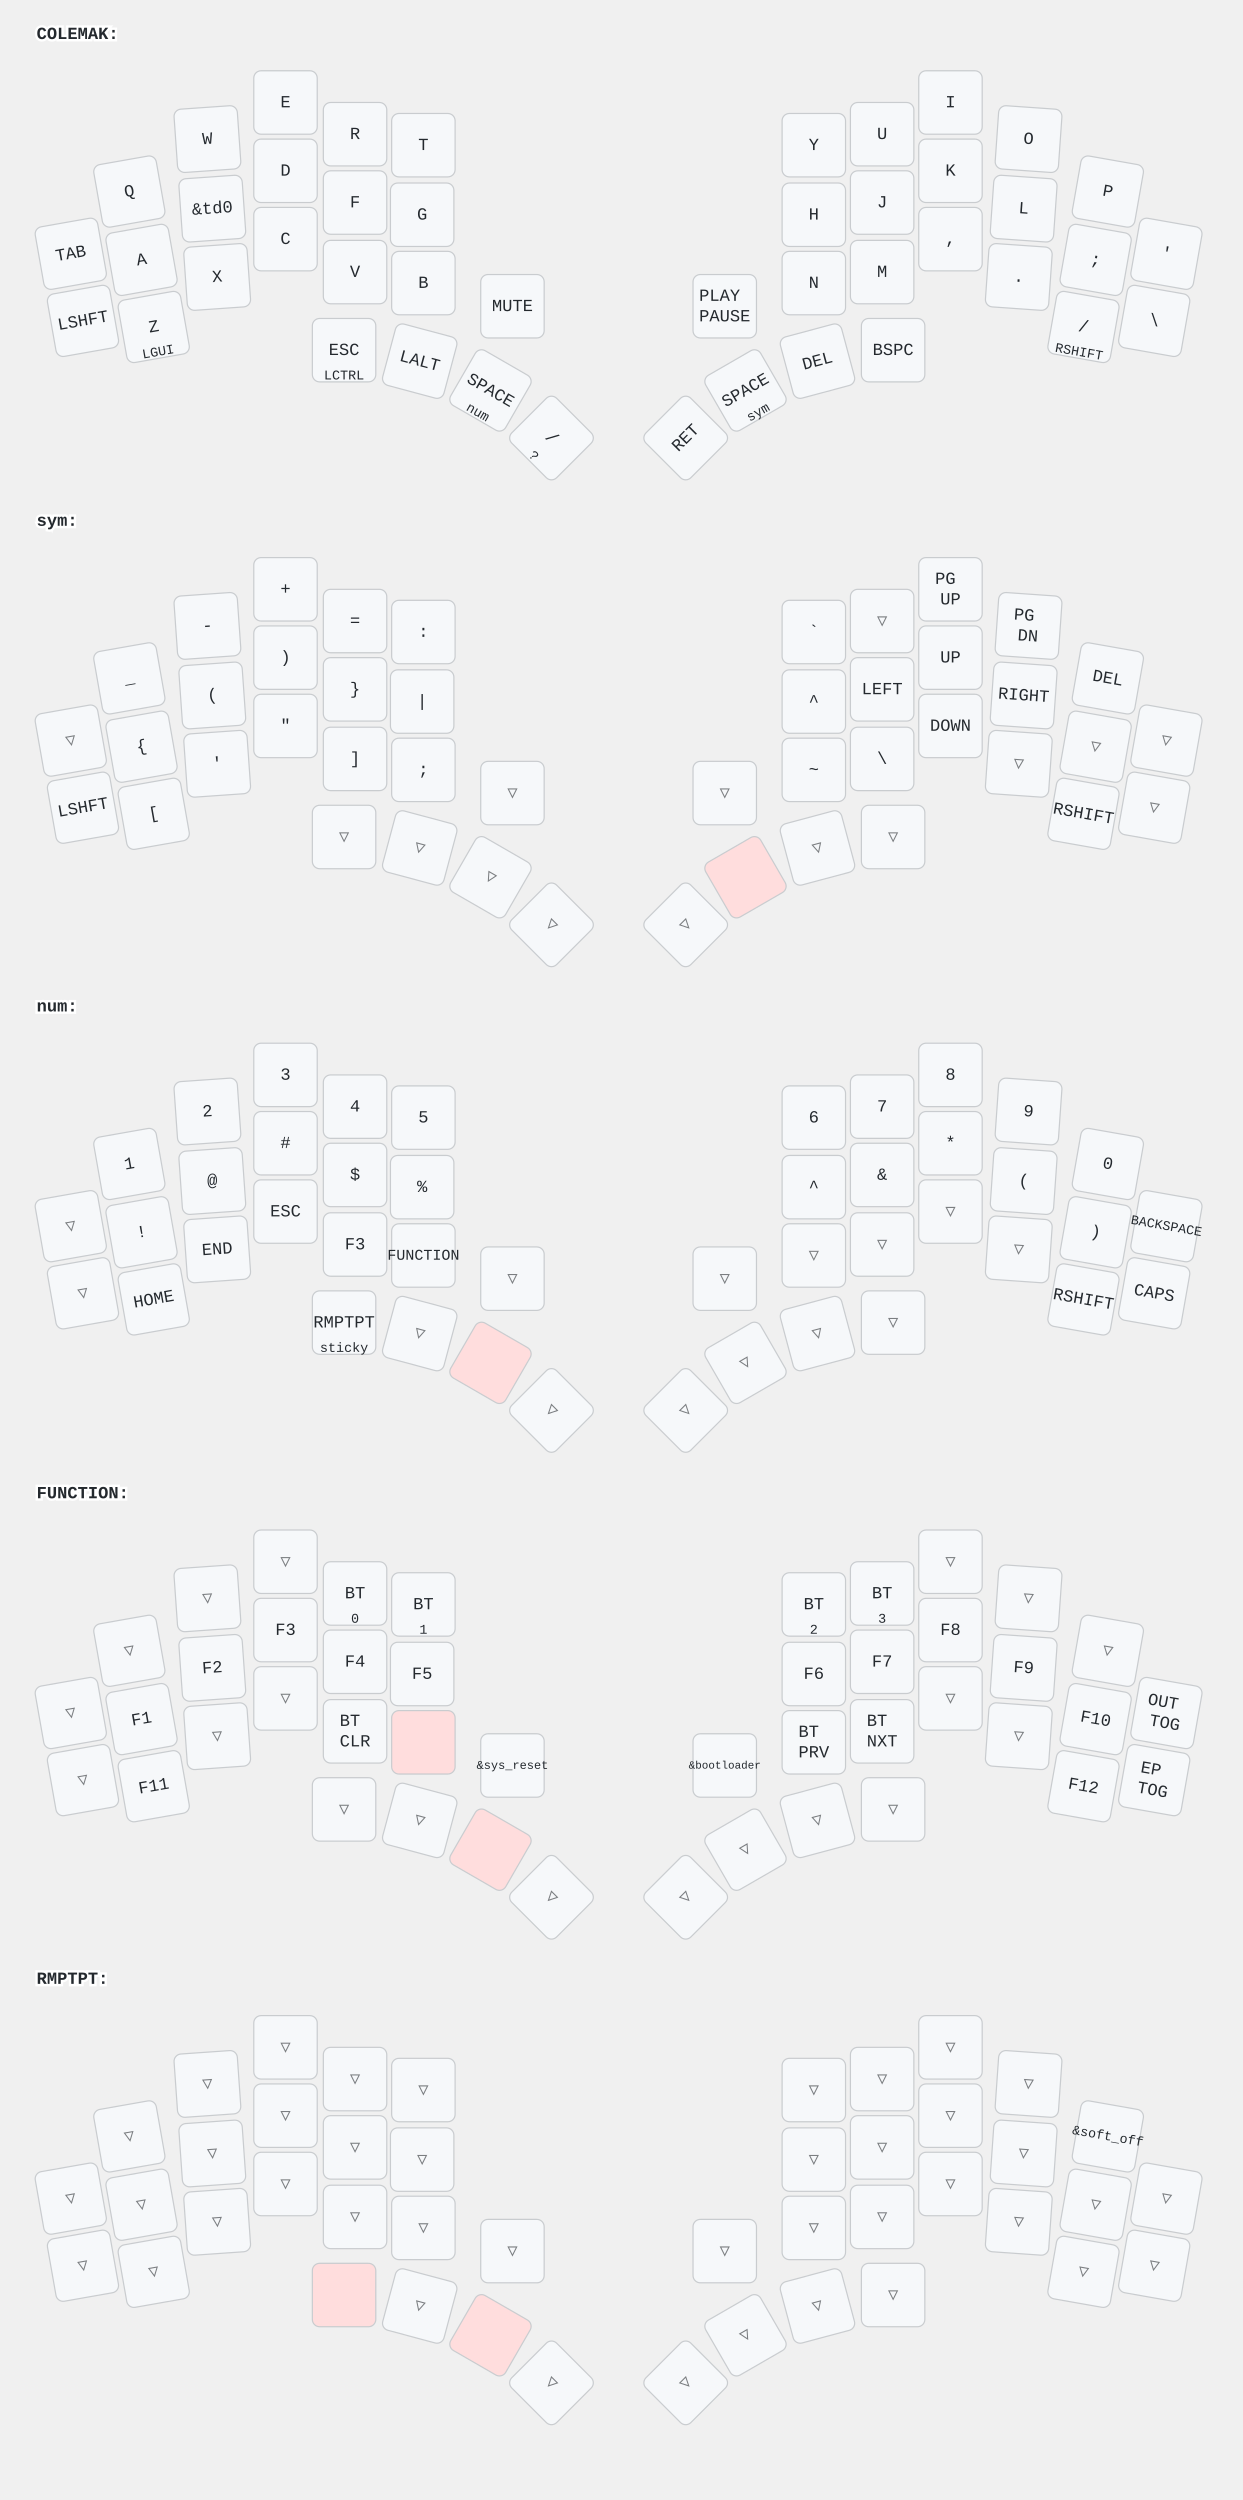
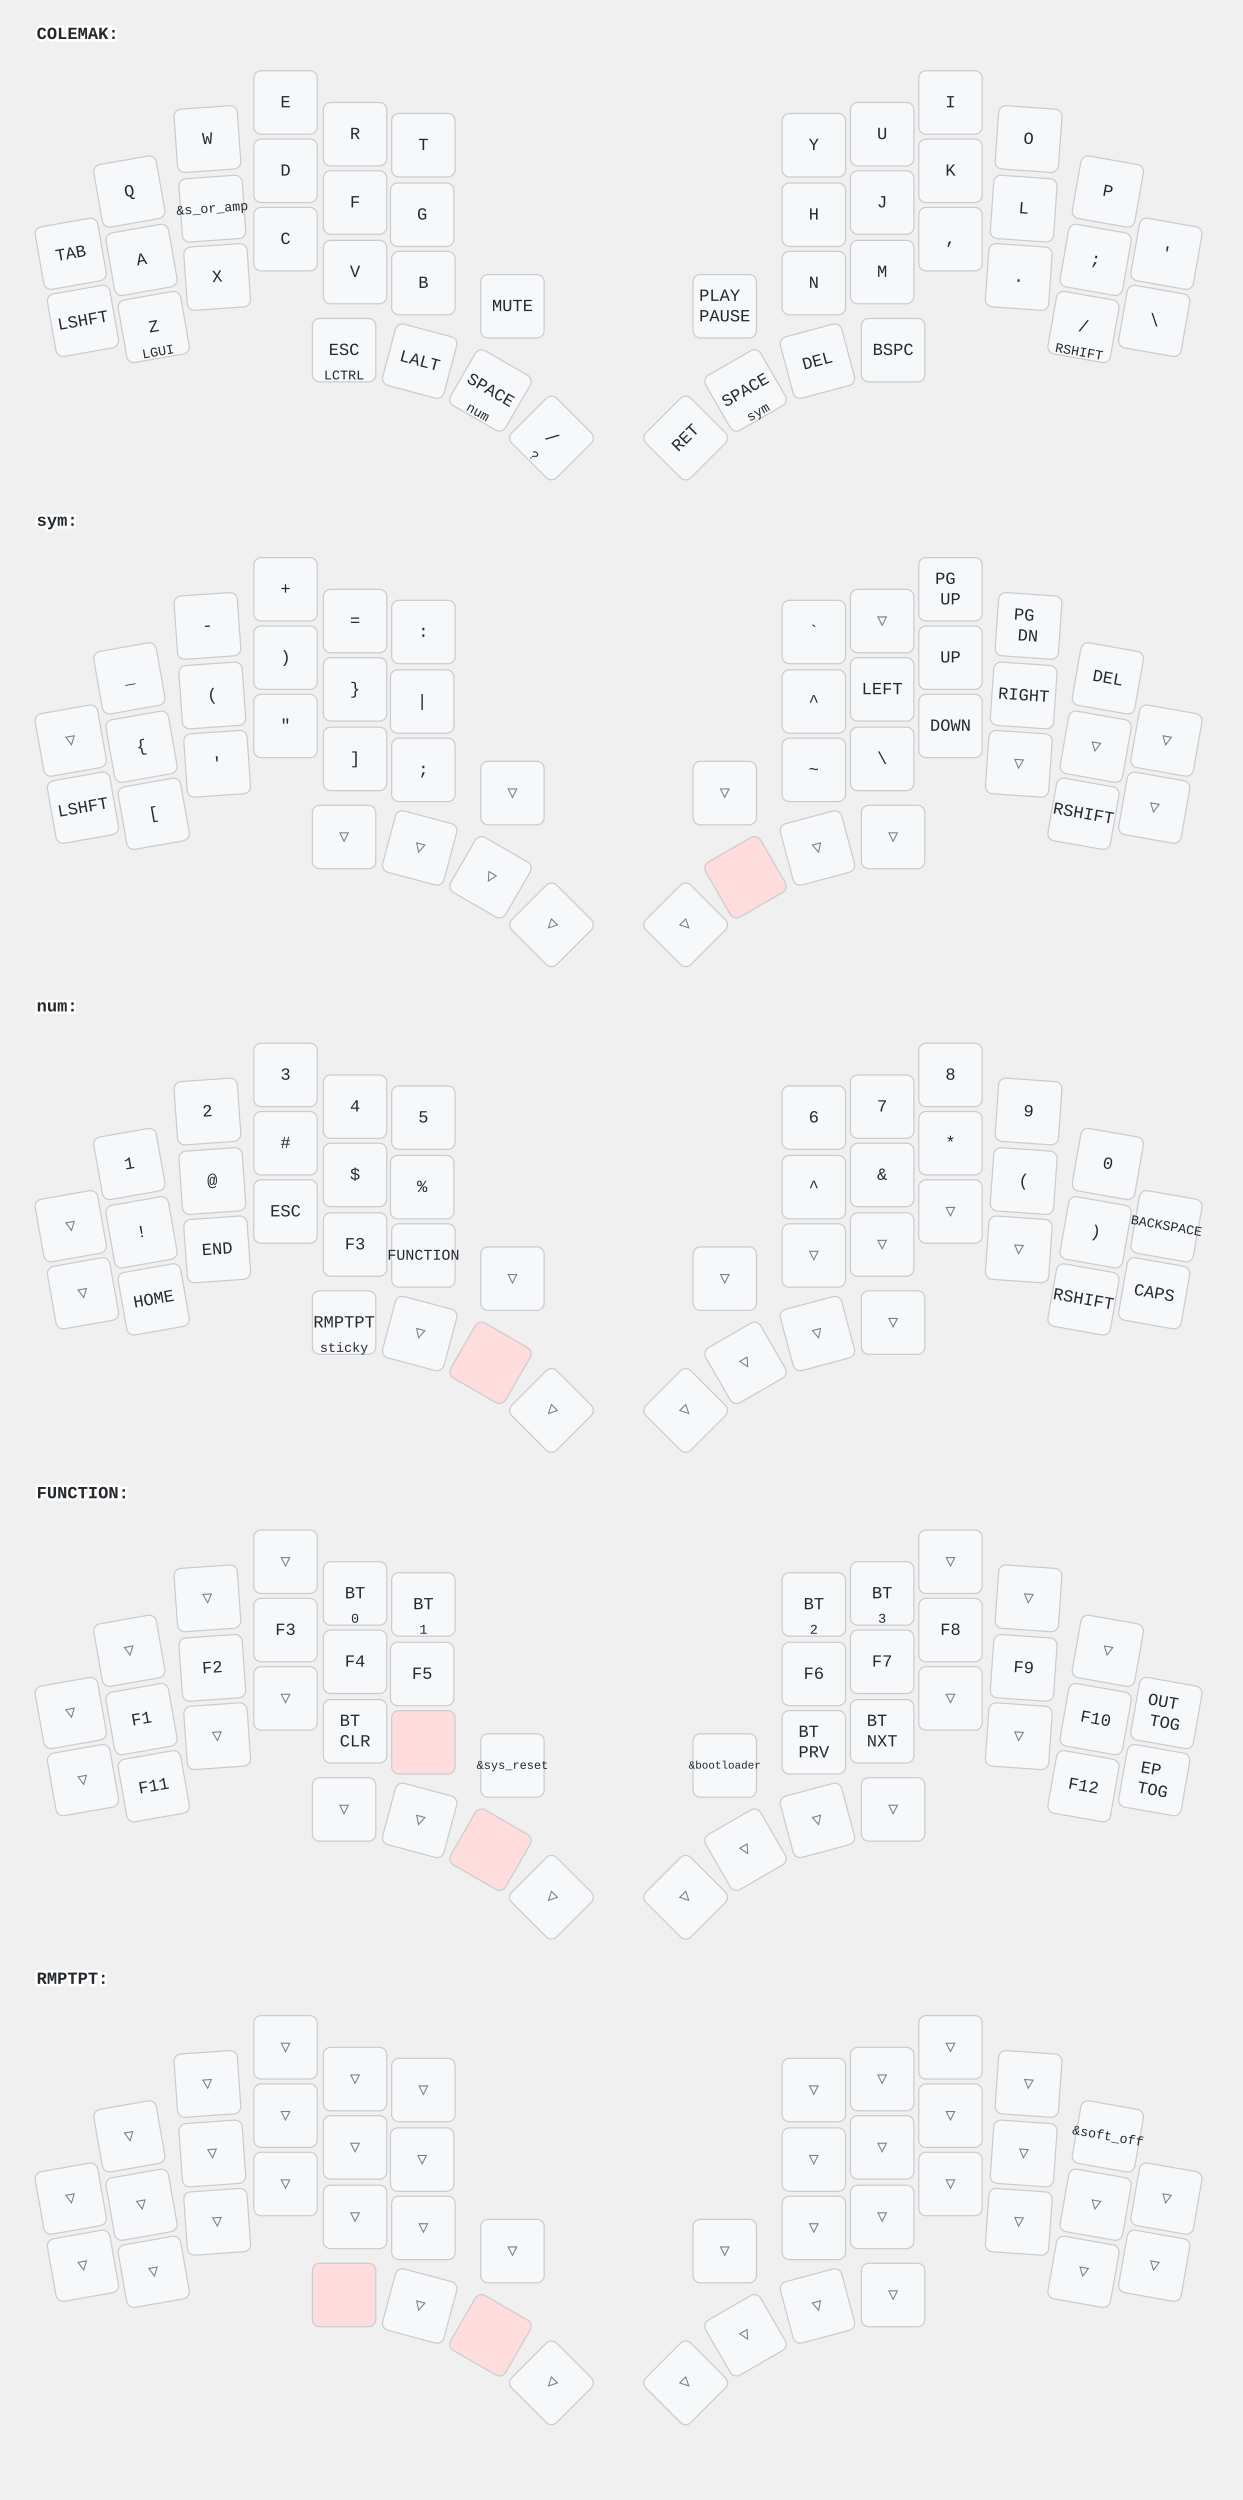
<svg xmlns="http://www.w3.org/2000/svg" width="1018" height="2049" viewBox="0 0 1018 2049" class="keymap">
  <style>/* inherit to force styles through use tags */
svg path {
    fill: inherit;
}

/* font and background color specifications */
svg.keymap {
    font-family: SFMono-Regular,Consolas,Liberation Mono,Menlo,monospace;
    font-size: 14px;
    font-kerning: normal;
    text-rendering: optimizeLegibility;
    fill: #24292e;
}

/* default key styling */
rect.key {
    fill: #f6f8fa;
}

rect.key, rect.combo {
    stroke: #c9cccf;
    stroke-width: 1;
}

/* default key side styling, only used is draw_key_sides is set */
rect.side {
    filter: brightness(90%);
}

/* color accent for combo boxes */
rect.combo, rect.combo-separate {
    fill: #cdf;
}

/* color accent for held keys */
rect.held, rect.combo.held {
    fill: #fdd;
}

/* color accent for ghost (optional) keys */
rect.ghost, rect.combo.ghost {
    stroke-dasharray: 4, 4;
    stroke-width: 2;
}

text {
    text-anchor: middle;
    dominant-baseline: middle;
}

/* styling for layer labels */
text.label {
    font-weight: bold;
    text-anchor: start;
    stroke: white;
    stroke-width: 4;
    paint-order: stroke;
}

/* styling for optional footer */
text.footer {
    text-anchor: end;
    dominant-baseline: auto;
    stroke: white;
    stroke-width: 4;
    paint-order: stroke;
}

/* styling for combo tap, and key hold/shifted label text */
text.combo, text.hold, text.shifted {
    font-size: 11px;
}

text.hold {
    text-anchor: middle;
    dominant-baseline: auto;
}

text.shifted {
    text-anchor: middle;
    dominant-baseline: hanging;
}

/* styling for hold/shifted label text in combo box */
text.combo.hold, text.combo.shifted {
    font-size: 8px;
}

/* lighter symbol for transparent keys */
text.trans {
    fill: #7b7e81;
}

/* styling for combo dendrons */
path.combo {
    stroke-width: 1;
    stroke: gray;
    fill: none;
}

/* Start Tabler Icons Cleanup */
/* cannot use height/width with glyphs */
.icon-tabler &gt; path {
    fill: inherit;
    stroke: inherit;
    stroke-width: 2;
}
/* hide tabler's default box */
.icon-tabler &gt; path[stroke="none"][fill="none"] {
    visibility: hidden;
}
/* End Tabler Icons Cleanup */
</style>
  <g transform="translate(30, 0)" class="layer-COLEMAK">
    <text x="0" y="28" class="label">COLEMAK:</text>
    <g transform="translate(0, 56)">
      <g transform="translate(76, 101) rotate(-10.0)" class="key keypos-0">
        <rect rx="6" ry="6" x="-26" y="-26" width="52" height="52" class="key" />
        <text x="0" y="0" class="key tap">Q</text>
      </g>
      <g transform="translate(140, 58) rotate(-4.0)" class="key keypos-1">
        <rect rx="6" ry="6" x="-26" y="-26" width="52" height="52" class="key" />
        <text x="0" y="0" class="key tap">W</text>
      </g>
      <g transform="translate(204, 28)" class="key keypos-2">
        <rect rx="6" ry="6" x="-26" y="-26" width="52" height="52" class="key" />
        <text x="0" y="0" class="key tap">E</text>
      </g>
      <g transform="translate(261, 54)" class="key keypos-3">
        <rect rx="6" ry="6" x="-26" y="-26" width="52" height="52" class="key" />
        <text x="0" y="0" class="key tap">R</text>
      </g>
      <g transform="translate(317, 63)" class="key keypos-4">
        <rect rx="6" ry="6" x="-26" y="-26" width="52" height="52" class="key" />
        <text x="0" y="0" class="key tap">T</text>
      </g>
      <g transform="translate(637, 63)" class="key keypos-5">
        <rect rx="6" ry="6" x="-26" y="-26" width="52" height="52" class="key" />
        <text x="0" y="0" class="key tap">Y</text>
      </g>
      <g transform="translate(693, 54)" class="key keypos-6">
        <rect rx="6" ry="6" x="-26" y="-26" width="52" height="52" class="key" />
        <text x="0" y="0" class="key tap">U</text>
      </g>
      <g transform="translate(749, 28)" class="key keypos-7">
        <rect rx="6" ry="6" x="-26" y="-26" width="52" height="52" class="key" />
        <text x="0" y="0" class="key tap">I</text>
      </g>
      <g transform="translate(813, 58) rotate(4.0)" class="key keypos-8">
        <rect rx="6" ry="6" x="-26" y="-26" width="52" height="52" class="key" />
        <text x="0" y="0" class="key tap">O</text>
      </g>
      <g transform="translate(878, 101) rotate(10.0)" class="key keypos-9">
        <rect rx="6" ry="6" x="-26" y="-26" width="52" height="52" class="key" />
        <text x="0" y="0" class="key tap">P</text>
      </g>
      <g transform="translate(28, 152) rotate(-10.0)" class="key keypos-10">
        <rect rx="6" ry="6" x="-26" y="-26" width="52" height="52" class="key" />
        <text x="0" y="0" class="key tap">TAB</text>
      </g>
      <g transform="translate(86, 157) rotate(-10.0)" class="key keypos-11">
        <rect rx="6" ry="6" x="-26" y="-26" width="52" height="52" class="key" />
        <text x="0" y="0" class="key tap">A</text>
      </g>
      <g transform="translate(144, 115) rotate(-4.0)" class="key keypos-12">
        <rect rx="6" ry="6" x="-26" y="-26" width="52" height="52" class="key" />
-         <text x="0" y="0" class="key tap">&amp;td0</text>
+         <text x="0" y="0" class="key tap">
+           <tspan style="font-size: 78%">&amp;s_or_amp</tspan>
+         </text>
      </g>
      <g transform="translate(204, 84)" class="key keypos-13">
        <rect rx="6" ry="6" x="-26" y="-26" width="52" height="52" class="key" />
        <text x="0" y="0" class="key tap">D</text>
      </g>
      <g transform="translate(261, 110)" class="key keypos-14">
        <rect rx="6" ry="6" x="-26" y="-26" width="52" height="52" class="key" />
        <text x="0" y="0" class="key tap">F</text>
      </g>
      <g transform="translate(316, 120)" class="key keypos-15">
        <rect rx="6" ry="6" x="-26" y="-26" width="52" height="52" class="key" />
        <text x="0" y="0" class="key tap">G</text>
      </g>
      <g transform="translate(637, 120)" class="key keypos-16">
        <rect rx="6" ry="6" x="-26" y="-26" width="52" height="52" class="key" />
        <text x="0" y="0" class="key tap">H</text>
      </g>
      <g transform="translate(693, 110)" class="key keypos-17">
        <rect rx="6" ry="6" x="-26" y="-26" width="52" height="52" class="key" />
        <text x="0" y="0" class="key tap">J</text>
      </g>
      <g transform="translate(749, 84)" class="key keypos-18">
        <rect rx="6" ry="6" x="-26" y="-26" width="52" height="52" class="key" />
        <text x="0" y="0" class="key tap">K</text>
      </g>
      <g transform="translate(809, 115) rotate(4.0)" class="key keypos-19">
        <rect rx="6" ry="6" x="-26" y="-26" width="52" height="52" class="key" />
        <text x="0" y="0" class="key tap">L</text>
      </g>
      <g transform="translate(868, 157) rotate(10.0)" class="key keypos-20">
        <rect rx="6" ry="6" x="-26" y="-26" width="52" height="52" class="key" />
        <text x="0" y="0" class="key tap">;</text>
      </g>
      <g transform="translate(926, 152) rotate(10.0)" class="key keypos-21">
        <rect rx="6" ry="6" x="-26" y="-26" width="52" height="52" class="key" />
        <text x="0" y="0" class="key tap">'</text>
      </g>
      <g transform="translate(38, 207) rotate(-10.0)" class="key keypos-22">
        <rect rx="6" ry="6" x="-26" y="-26" width="52" height="52" class="key" />
        <text x="0" y="0" class="key tap">LSHFT</text>
      </g>
      <g transform="translate(96, 212) rotate(-10.0)" class="key keypos-23">
        <rect rx="6" ry="6" x="-26" y="-26" width="52" height="52" class="key" />
        <text x="0" y="0" class="key tap">Z</text>
        <text x="0" y="24" class="key hold">LGUI</text>
      </g>
      <g transform="translate(148, 171) rotate(-4.0)" class="key keypos-24">
        <rect rx="6" ry="6" x="-26" y="-26" width="52" height="52" class="key" />
        <text x="0" y="0" class="key tap">X</text>
      </g>
      <g transform="translate(204, 140)" class="key keypos-25">
        <rect rx="6" ry="6" x="-26" y="-26" width="52" height="52" class="key" />
        <text x="0" y="0" class="key tap">C</text>
      </g>
      <g transform="translate(261, 167)" class="key keypos-26">
        <rect rx="6" ry="6" x="-26" y="-26" width="52" height="52" class="key" />
        <text x="0" y="0" class="key tap">V</text>
      </g>
      <g transform="translate(317, 176)" class="key keypos-27">
        <rect rx="6" ry="6" x="-26" y="-26" width="52" height="52" class="key" />
        <text x="0" y="0" class="key tap">B</text>
      </g>
      <g transform="translate(390, 195)" class="key keypos-28">
        <rect rx="6" ry="6" x="-26" y="-26" width="52" height="52" class="key" />
        <text x="0" y="0" class="key tap">MUTE</text>
      </g>
      <g transform="translate(564, 195)" class="key keypos-29">
        <rect rx="6" ry="6" x="-26" y="-26" width="52" height="52" class="key" />
        <text x="0" y="0" class="key tap">
          <tspan x="0" dy="-0.6em">PLAY</tspan>
          <tspan x="0" dy="1.2em">PAUSE</tspan>
        </text>
      </g>
      <g transform="translate(637, 176)" class="key keypos-30">
        <rect rx="6" ry="6" x="-26" y="-26" width="52" height="52" class="key" />
        <text x="0" y="0" class="key tap">N</text>
      </g>
      <g transform="translate(693, 167)" class="key keypos-31">
        <rect rx="6" ry="6" x="-26" y="-26" width="52" height="52" class="key" />
        <text x="0" y="0" class="key tap">M</text>
      </g>
      <g transform="translate(749, 140)" class="key keypos-32">
        <rect rx="6" ry="6" x="-26" y="-26" width="52" height="52" class="key" />
        <text x="0" y="0" class="key tap">,</text>
      </g>
      <g transform="translate(805, 171) rotate(4.0)" class="key keypos-33">
        <rect rx="6" ry="6" x="-26" y="-26" width="52" height="52" class="key" />
        <text x="0" y="0" class="key tap">.</text>
      </g>
      <g transform="translate(858, 212) rotate(10.0)" class="key keypos-34">
        <rect rx="6" ry="6" x="-26" y="-26" width="52" height="52" class="key" />
        <text x="0" y="0" class="key tap">/</text>
        <text x="0" y="24" class="key hold">RSHIFT</text>
      </g>
      <g transform="translate(916, 207) rotate(10.0)" class="key keypos-35">
        <rect rx="6" ry="6" x="-26" y="-26" width="52" height="52" class="key" />
        <text x="0" y="0" class="key tap">\</text>
      </g>
      <g transform="translate(252, 231)" class="key keypos-36">
        <rect rx="6" ry="6" x="-26" y="-26" width="52" height="52" class="key" />
        <text x="0" y="0" class="key tap">ESC</text>
        <text x="0" y="24" class="key hold">LCTRL</text>
      </g>
      <g transform="translate(314, 240) rotate(15.0)" class="key keypos-37">
        <rect rx="6" ry="6" x="-26" y="-26" width="52" height="52" class="key" />
        <text x="0" y="0" class="key tap">LALT</text>
      </g>
      <g transform="translate(372, 264) rotate(30.0)" class="key keypos-38">
        <rect rx="6" ry="6" x="-26" y="-26" width="52" height="52" class="key" />
        <text x="0" y="0" class="key tap">SPACE</text>
        <text x="0" y="24" class="key hold">num</text>
      </g>
      <g transform="translate(422, 303) rotate(45.0)" class="key keypos-39">
        <rect rx="6" ry="6" x="-26" y="-26" width="52" height="52" class="key" />
        <text x="0" y="0" class="key tap">/</text>
        <text x="0" y="24" class="key hold">?</text>
      </g>
      <g transform="translate(532, 303) rotate(-45.0)" class="key keypos-40">
        <rect rx="6" ry="6" x="-26" y="-26" width="52" height="52" class="key" />
        <text x="0" y="0" class="key tap">RET</text>
      </g>
      <g transform="translate(581, 264) rotate(-30.0)" class="key keypos-41">
        <rect rx="6" ry="6" x="-26" y="-26" width="52" height="52" class="key" />
        <text x="0" y="0" class="key tap">SPACE</text>
        <text x="0" y="24" class="key hold">sym</text>
      </g>
      <g transform="translate(640, 240) rotate(-15.0)" class="key keypos-42">
        <rect rx="6" ry="6" x="-26" y="-26" width="52" height="52" class="key" />
        <text x="0" y="0" class="key tap">DEL</text>
      </g>
      <g transform="translate(702, 231)" class="key keypos-43">
        <rect rx="6" ry="6" x="-26" y="-26" width="52" height="52" class="key" />
        <text x="0" y="0" class="key tap">BSPC</text>
      </g>
    </g>
  </g>
  <g transform="translate(30, 399)" class="layer-sym">
    <text x="0" y="28" class="label">sym:</text>
    <g transform="translate(0, 56)">
      <g transform="translate(76, 101) rotate(-10.0)" class="key keypos-0">
        <rect rx="6" ry="6" x="-26" y="-26" width="52" height="52" class="key" />
        <text x="0" y="0" class="key tap">_</text>
      </g>
      <g transform="translate(140, 58) rotate(-4.0)" class="key keypos-1">
        <rect rx="6" ry="6" x="-26" y="-26" width="52" height="52" class="key" />
        <text x="0" y="0" class="key tap">-</text>
      </g>
      <g transform="translate(204, 28)" class="key keypos-2">
        <rect rx="6" ry="6" x="-26" y="-26" width="52" height="52" class="key" />
        <text x="0" y="0" class="key tap">+</text>
      </g>
      <g transform="translate(261, 54)" class="key keypos-3">
        <rect rx="6" ry="6" x="-26" y="-26" width="52" height="52" class="key" />
        <text x="0" y="0" class="key tap">=</text>
      </g>
      <g transform="translate(317, 63)" class="key keypos-4">
        <rect rx="6" ry="6" x="-26" y="-26" width="52" height="52" class="key" />
        <text x="0" y="0" class="key tap">:</text>
      </g>
      <g transform="translate(637, 63)" class="key keypos-5">
        <rect rx="6" ry="6" x="-26" y="-26" width="52" height="52" class="key" />
        <text x="0" y="0" class="key tap">`</text>
      </g>
      <g transform="translate(693, 54)" class="key trans keypos-6">
        <rect rx="6" ry="6" x="-26" y="-26" width="52" height="52" class="key trans" />
        <text x="0" y="0" class="key trans tap">▽</text>
      </g>
      <g transform="translate(749, 28)" class="key keypos-7">
        <rect rx="6" ry="6" x="-26" y="-26" width="52" height="52" class="key" />
        <text x="0" y="0" class="key tap">
          <tspan x="0" dy="-0.6em">PG</tspan>
          <tspan x="0" dy="1.2em">UP</tspan>
        </text>
      </g>
      <g transform="translate(813, 58) rotate(4.0)" class="key keypos-8">
        <rect rx="6" ry="6" x="-26" y="-26" width="52" height="52" class="key" />
        <text x="0" y="0" class="key tap">
          <tspan x="0" dy="-0.6em">PG</tspan>
          <tspan x="0" dy="1.2em">DN</tspan>
        </text>
      </g>
      <g transform="translate(878, 101) rotate(10.0)" class="key keypos-9">
        <rect rx="6" ry="6" x="-26" y="-26" width="52" height="52" class="key" />
        <text x="0" y="0" class="key tap">DEL</text>
      </g>
      <g transform="translate(28, 152) rotate(-10.0)" class="key trans keypos-10">
        <rect rx="6" ry="6" x="-26" y="-26" width="52" height="52" class="key trans" />
        <text x="0" y="0" class="key trans tap">▽</text>
      </g>
      <g transform="translate(86, 157) rotate(-10.0)" class="key keypos-11">
        <rect rx="6" ry="6" x="-26" y="-26" width="52" height="52" class="key" />
        <text x="0" y="0" class="key tap">{</text>
      </g>
      <g transform="translate(144, 115) rotate(-4.0)" class="key keypos-12">
        <rect rx="6" ry="6" x="-26" y="-26" width="52" height="52" class="key" />
        <text x="0" y="0" class="key tap">(</text>
      </g>
      <g transform="translate(204, 84)" class="key keypos-13">
        <rect rx="6" ry="6" x="-26" y="-26" width="52" height="52" class="key" />
        <text x="0" y="0" class="key tap">)</text>
      </g>
      <g transform="translate(261, 110)" class="key keypos-14">
        <rect rx="6" ry="6" x="-26" y="-26" width="52" height="52" class="key" />
        <text x="0" y="0" class="key tap">}</text>
      </g>
      <g transform="translate(316, 120)" class="key keypos-15">
        <rect rx="6" ry="6" x="-26" y="-26" width="52" height="52" class="key" />
        <text x="0" y="0" class="key tap">|</text>
      </g>
      <g transform="translate(637, 120)" class="key keypos-16">
        <rect rx="6" ry="6" x="-26" y="-26" width="52" height="52" class="key" />
        <text x="0" y="0" class="key tap">^</text>
      </g>
      <g transform="translate(693, 110)" class="key keypos-17">
        <rect rx="6" ry="6" x="-26" y="-26" width="52" height="52" class="key" />
        <text x="0" y="0" class="key tap">LEFT</text>
      </g>
      <g transform="translate(749, 84)" class="key keypos-18">
        <rect rx="6" ry="6" x="-26" y="-26" width="52" height="52" class="key" />
        <text x="0" y="0" class="key tap">UP</text>
      </g>
      <g transform="translate(809, 115) rotate(4.0)" class="key keypos-19">
        <rect rx="6" ry="6" x="-26" y="-26" width="52" height="52" class="key" />
        <text x="0" y="0" class="key tap">RIGHT</text>
      </g>
      <g transform="translate(868, 157) rotate(10.0)" class="key trans keypos-20">
        <rect rx="6" ry="6" x="-26" y="-26" width="52" height="52" class="key trans" />
        <text x="0" y="0" class="key trans tap">▽</text>
      </g>
      <g transform="translate(926, 152) rotate(10.0)" class="key trans keypos-21">
        <rect rx="6" ry="6" x="-26" y="-26" width="52" height="52" class="key trans" />
        <text x="0" y="0" class="key trans tap">▽</text>
      </g>
      <g transform="translate(38, 207) rotate(-10.0)" class="key keypos-22">
        <rect rx="6" ry="6" x="-26" y="-26" width="52" height="52" class="key" />
        <text x="0" y="0" class="key tap">LSHFT</text>
      </g>
      <g transform="translate(96, 212) rotate(-10.0)" class="key keypos-23">
        <rect rx="6" ry="6" x="-26" y="-26" width="52" height="52" class="key" />
        <text x="0" y="0" class="key tap">[</text>
      </g>
      <g transform="translate(148, 171) rotate(-4.0)" class="key keypos-24">
        <rect rx="6" ry="6" x="-26" y="-26" width="52" height="52" class="key" />
        <text x="0" y="0" class="key tap">'</text>
      </g>
      <g transform="translate(204, 140)" class="key keypos-25">
        <rect rx="6" ry="6" x="-26" y="-26" width="52" height="52" class="key" />
        <text x="0" y="0" class="key tap">"</text>
      </g>
      <g transform="translate(261, 167)" class="key keypos-26">
        <rect rx="6" ry="6" x="-26" y="-26" width="52" height="52" class="key" />
        <text x="0" y="0" class="key tap">]</text>
      </g>
      <g transform="translate(317, 176)" class="key keypos-27">
        <rect rx="6" ry="6" x="-26" y="-26" width="52" height="52" class="key" />
        <text x="0" y="0" class="key tap">;</text>
      </g>
      <g transform="translate(390, 195)" class="key trans keypos-28">
        <rect rx="6" ry="6" x="-26" y="-26" width="52" height="52" class="key trans" />
        <text x="0" y="0" class="key trans tap">▽</text>
      </g>
      <g transform="translate(564, 195)" class="key trans keypos-29">
        <rect rx="6" ry="6" x="-26" y="-26" width="52" height="52" class="key trans" />
        <text x="0" y="0" class="key trans tap">▽</text>
      </g>
      <g transform="translate(637, 176)" class="key keypos-30">
        <rect rx="6" ry="6" x="-26" y="-26" width="52" height="52" class="key" />
        <text x="0" y="0" class="key tap">~</text>
      </g>
      <g transform="translate(693, 167)" class="key keypos-31">
        <rect rx="6" ry="6" x="-26" y="-26" width="52" height="52" class="key" />
        <text x="0" y="0" class="key tap">\</text>
      </g>
      <g transform="translate(749, 140)" class="key keypos-32">
        <rect rx="6" ry="6" x="-26" y="-26" width="52" height="52" class="key" />
        <text x="0" y="0" class="key tap">DOWN</text>
      </g>
      <g transform="translate(805, 171) rotate(4.0)" class="key trans keypos-33">
        <rect rx="6" ry="6" x="-26" y="-26" width="52" height="52" class="key trans" />
        <text x="0" y="0" class="key trans tap">▽</text>
      </g>
      <g transform="translate(858, 212) rotate(10.0)" class="key keypos-34">
        <rect rx="6" ry="6" x="-26" y="-26" width="52" height="52" class="key" />
        <text x="0" y="0" class="key tap">RSHIFT</text>
      </g>
      <g transform="translate(916, 207) rotate(10.0)" class="key trans keypos-35">
        <rect rx="6" ry="6" x="-26" y="-26" width="52" height="52" class="key trans" />
        <text x="0" y="0" class="key trans tap">▽</text>
      </g>
      <g transform="translate(252, 231)" class="key trans keypos-36">
        <rect rx="6" ry="6" x="-26" y="-26" width="52" height="52" class="key trans" />
        <text x="0" y="0" class="key trans tap">▽</text>
      </g>
      <g transform="translate(314, 240) rotate(15.0)" class="key trans keypos-37">
        <rect rx="6" ry="6" x="-26" y="-26" width="52" height="52" class="key trans" />
        <text x="0" y="0" class="key trans tap">▽</text>
      </g>
      <g transform="translate(372, 264) rotate(30.0)" class="key trans keypos-38">
        <rect rx="6" ry="6" x="-26" y="-26" width="52" height="52" class="key trans" />
        <text x="0" y="0" class="key trans tap">▽</text>
      </g>
      <g transform="translate(422, 303) rotate(45.0)" class="key trans keypos-39">
        <rect rx="6" ry="6" x="-26" y="-26" width="52" height="52" class="key trans" />
        <text x="0" y="0" class="key trans tap">▽</text>
      </g>
      <g transform="translate(532, 303) rotate(-45.0)" class="key trans keypos-40">
        <rect rx="6" ry="6" x="-26" y="-26" width="52" height="52" class="key trans" />
        <text x="0" y="0" class="key trans tap">▽</text>
      </g>
      <g transform="translate(581, 264) rotate(-30.0)" class="key held keypos-41">
        <rect rx="6" ry="6" x="-26" y="-26" width="52" height="52" class="key held" />
      </g>
      <g transform="translate(640, 240) rotate(-15.0)" class="key trans keypos-42">
        <rect rx="6" ry="6" x="-26" y="-26" width="52" height="52" class="key trans" />
        <text x="0" y="0" class="key trans tap">▽</text>
      </g>
      <g transform="translate(702, 231)" class="key trans keypos-43">
        <rect rx="6" ry="6" x="-26" y="-26" width="52" height="52" class="key trans" />
        <text x="0" y="0" class="key trans tap">▽</text>
      </g>
    </g>
  </g>
  <g transform="translate(30, 797)" class="layer-num">
    <text x="0" y="28" class="label">num:</text>
    <g transform="translate(0, 56)">
      <g transform="translate(76, 101) rotate(-10.0)" class="key keypos-0">
        <rect rx="6" ry="6" x="-26" y="-26" width="52" height="52" class="key" />
        <text x="0" y="0" class="key tap">1</text>
      </g>
      <g transform="translate(140, 58) rotate(-4.0)" class="key keypos-1">
        <rect rx="6" ry="6" x="-26" y="-26" width="52" height="52" class="key" />
        <text x="0" y="0" class="key tap">2</text>
      </g>
      <g transform="translate(204, 28)" class="key keypos-2">
        <rect rx="6" ry="6" x="-26" y="-26" width="52" height="52" class="key" />
        <text x="0" y="0" class="key tap">3</text>
      </g>
      <g transform="translate(261, 54)" class="key keypos-3">
        <rect rx="6" ry="6" x="-26" y="-26" width="52" height="52" class="key" />
        <text x="0" y="0" class="key tap">4</text>
      </g>
      <g transform="translate(317, 63)" class="key keypos-4">
        <rect rx="6" ry="6" x="-26" y="-26" width="52" height="52" class="key" />
        <text x="0" y="0" class="key tap">5</text>
      </g>
      <g transform="translate(637, 63)" class="key keypos-5">
        <rect rx="6" ry="6" x="-26" y="-26" width="52" height="52" class="key" />
        <text x="0" y="0" class="key tap">6</text>
      </g>
      <g transform="translate(693, 54)" class="key keypos-6">
        <rect rx="6" ry="6" x="-26" y="-26" width="52" height="52" class="key" />
        <text x="0" y="0" class="key tap">7</text>
      </g>
      <g transform="translate(749, 28)" class="key keypos-7">
        <rect rx="6" ry="6" x="-26" y="-26" width="52" height="52" class="key" />
        <text x="0" y="0" class="key tap">8</text>
      </g>
      <g transform="translate(813, 58) rotate(4.0)" class="key keypos-8">
        <rect rx="6" ry="6" x="-26" y="-26" width="52" height="52" class="key" />
        <text x="0" y="0" class="key tap">9</text>
      </g>
      <g transform="translate(878, 101) rotate(10.0)" class="key keypos-9">
        <rect rx="6" ry="6" x="-26" y="-26" width="52" height="52" class="key" />
        <text x="0" y="0" class="key tap">0</text>
      </g>
      <g transform="translate(28, 152) rotate(-10.0)" class="key trans keypos-10">
        <rect rx="6" ry="6" x="-26" y="-26" width="52" height="52" class="key trans" />
        <text x="0" y="0" class="key trans tap">▽</text>
      </g>
      <g transform="translate(86, 157) rotate(-10.0)" class="key keypos-11">
        <rect rx="6" ry="6" x="-26" y="-26" width="52" height="52" class="key" />
        <text x="0" y="0" class="key tap">!</text>
      </g>
      <g transform="translate(144, 115) rotate(-4.0)" class="key keypos-12">
        <rect rx="6" ry="6" x="-26" y="-26" width="52" height="52" class="key" />
        <text x="0" y="0" class="key tap">@</text>
      </g>
      <g transform="translate(204, 84)" class="key keypos-13">
        <rect rx="6" ry="6" x="-26" y="-26" width="52" height="52" class="key" />
        <text x="0" y="0" class="key tap">#</text>
      </g>
      <g transform="translate(261, 110)" class="key keypos-14">
        <rect rx="6" ry="6" x="-26" y="-26" width="52" height="52" class="key" />
        <text x="0" y="0" class="key tap">$</text>
      </g>
      <g transform="translate(316, 120)" class="key keypos-15">
        <rect rx="6" ry="6" x="-26" y="-26" width="52" height="52" class="key" />
        <text x="0" y="0" class="key tap">%</text>
      </g>
      <g transform="translate(637, 120)" class="key keypos-16">
        <rect rx="6" ry="6" x="-26" y="-26" width="52" height="52" class="key" />
        <text x="0" y="0" class="key tap">^</text>
      </g>
      <g transform="translate(693, 110)" class="key keypos-17">
        <rect rx="6" ry="6" x="-26" y="-26" width="52" height="52" class="key" />
        <text x="0" y="0" class="key tap">&amp;</text>
      </g>
      <g transform="translate(749, 84)" class="key keypos-18">
        <rect rx="6" ry="6" x="-26" y="-26" width="52" height="52" class="key" />
        <text x="0" y="0" class="key tap">*</text>
      </g>
      <g transform="translate(809, 115) rotate(4.0)" class="key keypos-19">
        <rect rx="6" ry="6" x="-26" y="-26" width="52" height="52" class="key" />
        <text x="0" y="0" class="key tap">(</text>
      </g>
      <g transform="translate(868, 157) rotate(10.0)" class="key keypos-20">
        <rect rx="6" ry="6" x="-26" y="-26" width="52" height="52" class="key" />
        <text x="0" y="0" class="key tap">)</text>
      </g>
      <g transform="translate(926, 152) rotate(10.0)" class="key keypos-21">
        <rect rx="6" ry="6" x="-26" y="-26" width="52" height="52" class="key" />
        <text x="0" y="0" class="key tap">
          <tspan style="font-size: 78%">BACKSPACE</tspan>
        </text>
      </g>
      <g transform="translate(38, 207) rotate(-10.0)" class="key trans keypos-22">
        <rect rx="6" ry="6" x="-26" y="-26" width="52" height="52" class="key trans" />
        <text x="0" y="0" class="key trans tap">▽</text>
      </g>
      <g transform="translate(96, 212) rotate(-10.0)" class="key keypos-23">
        <rect rx="6" ry="6" x="-26" y="-26" width="52" height="52" class="key" />
        <text x="0" y="0" class="key tap">HOME</text>
      </g>
      <g transform="translate(148, 171) rotate(-4.0)" class="key keypos-24">
        <rect rx="6" ry="6" x="-26" y="-26" width="52" height="52" class="key" />
        <text x="0" y="0" class="key tap">END</text>
      </g>
      <g transform="translate(204, 140)" class="key keypos-25">
        <rect rx="6" ry="6" x="-26" y="-26" width="52" height="52" class="key" />
        <text x="0" y="0" class="key tap">ESC</text>
      </g>
      <g transform="translate(261, 167)" class="key keypos-26">
        <rect rx="6" ry="6" x="-26" y="-26" width="52" height="52" class="key" />
        <text x="0" y="0" class="key tap">F3</text>
      </g>
      <g transform="translate(317, 176)" class="key keypos-27">
        <rect rx="6" ry="6" x="-26" y="-26" width="52" height="52" class="key" />
        <text x="0" y="0" class="key tap">
          <tspan style="font-size: 88%">FUNCTION</tspan>
        </text>
      </g>
      <g transform="translate(390, 195)" class="key trans keypos-28">
        <rect rx="6" ry="6" x="-26" y="-26" width="52" height="52" class="key trans" />
        <text x="0" y="0" class="key trans tap">▽</text>
      </g>
      <g transform="translate(564, 195)" class="key trans keypos-29">
        <rect rx="6" ry="6" x="-26" y="-26" width="52" height="52" class="key trans" />
        <text x="0" y="0" class="key trans tap">▽</text>
      </g>
      <g transform="translate(637, 176)" class="key trans keypos-30">
        <rect rx="6" ry="6" x="-26" y="-26" width="52" height="52" class="key trans" />
        <text x="0" y="0" class="key trans tap">▽</text>
      </g>
      <g transform="translate(693, 167)" class="key trans keypos-31">
        <rect rx="6" ry="6" x="-26" y="-26" width="52" height="52" class="key trans" />
        <text x="0" y="0" class="key trans tap">▽</text>
      </g>
      <g transform="translate(749, 140)" class="key trans keypos-32">
        <rect rx="6" ry="6" x="-26" y="-26" width="52" height="52" class="key trans" />
        <text x="0" y="0" class="key trans tap">▽</text>
      </g>
      <g transform="translate(805, 171) rotate(4.0)" class="key trans keypos-33">
        <rect rx="6" ry="6" x="-26" y="-26" width="52" height="52" class="key trans" />
        <text x="0" y="0" class="key trans tap">▽</text>
      </g>
      <g transform="translate(858, 212) rotate(10.0)" class="key keypos-34">
        <rect rx="6" ry="6" x="-26" y="-26" width="52" height="52" class="key" />
        <text x="0" y="0" class="key tap">RSHIFT</text>
      </g>
      <g transform="translate(916, 207) rotate(10.0)" class="key keypos-35">
        <rect rx="6" ry="6" x="-26" y="-26" width="52" height="52" class="key" />
        <text x="0" y="0" class="key tap">CAPS</text>
      </g>
      <g transform="translate(252, 231)" class="key keypos-36">
        <rect rx="6" ry="6" x="-26" y="-26" width="52" height="52" class="key" />
        <text x="0" y="0" class="key tap">RMPTPT</text>
        <text x="0" y="24" class="key hold">sticky</text>
      </g>
      <g transform="translate(314, 240) rotate(15.0)" class="key trans keypos-37">
        <rect rx="6" ry="6" x="-26" y="-26" width="52" height="52" class="key trans" />
        <text x="0" y="0" class="key trans tap">▽</text>
      </g>
      <g transform="translate(372, 264) rotate(30.0)" class="key held keypos-38">
        <rect rx="6" ry="6" x="-26" y="-26" width="52" height="52" class="key held" />
      </g>
      <g transform="translate(422, 303) rotate(45.0)" class="key trans keypos-39">
        <rect rx="6" ry="6" x="-26" y="-26" width="52" height="52" class="key trans" />
        <text x="0" y="0" class="key trans tap">▽</text>
      </g>
      <g transform="translate(532, 303) rotate(-45.0)" class="key trans keypos-40">
        <rect rx="6" ry="6" x="-26" y="-26" width="52" height="52" class="key trans" />
        <text x="0" y="0" class="key trans tap">▽</text>
      </g>
      <g transform="translate(581, 264) rotate(-30.0)" class="key trans keypos-41">
        <rect rx="6" ry="6" x="-26" y="-26" width="52" height="52" class="key trans" />
        <text x="0" y="0" class="key trans tap">▽</text>
      </g>
      <g transform="translate(640, 240) rotate(-15.0)" class="key trans keypos-42">
        <rect rx="6" ry="6" x="-26" y="-26" width="52" height="52" class="key trans" />
        <text x="0" y="0" class="key trans tap">▽</text>
      </g>
      <g transform="translate(702, 231)" class="key trans keypos-43">
        <rect rx="6" ry="6" x="-26" y="-26" width="52" height="52" class="key trans" />
        <text x="0" y="0" class="key trans tap">▽</text>
      </g>
    </g>
  </g>
  <g transform="translate(30, 1196)" class="layer-FUNCTION">
    <text x="0" y="28" class="label">FUNCTION:</text>
    <g transform="translate(0, 56)">
      <g transform="translate(76, 101) rotate(-10.0)" class="key trans keypos-0">
        <rect rx="6" ry="6" x="-26" y="-26" width="52" height="52" class="key trans" />
        <text x="0" y="0" class="key trans tap">▽</text>
      </g>
      <g transform="translate(140, 58) rotate(-4.0)" class="key trans keypos-1">
        <rect rx="6" ry="6" x="-26" y="-26" width="52" height="52" class="key trans" />
        <text x="0" y="0" class="key trans tap">▽</text>
      </g>
      <g transform="translate(204, 28)" class="key trans keypos-2">
        <rect rx="6" ry="6" x="-26" y="-26" width="52" height="52" class="key trans" />
        <text x="0" y="0" class="key trans tap">▽</text>
      </g>
      <g transform="translate(261, 54)" class="key keypos-3">
        <rect rx="6" ry="6" x="-26" y="-26" width="52" height="52" class="key" />
        <text x="0" y="0" class="key tap">BT</text>
        <text x="0" y="24" class="key hold">0</text>
      </g>
      <g transform="translate(317, 63)" class="key keypos-4">
        <rect rx="6" ry="6" x="-26" y="-26" width="52" height="52" class="key" />
        <text x="0" y="0" class="key tap">BT</text>
        <text x="0" y="24" class="key hold">1</text>
      </g>
      <g transform="translate(637, 63)" class="key keypos-5">
        <rect rx="6" ry="6" x="-26" y="-26" width="52" height="52" class="key" />
        <text x="0" y="0" class="key tap">BT</text>
        <text x="0" y="24" class="key hold">2</text>
      </g>
      <g transform="translate(693, 54)" class="key keypos-6">
        <rect rx="6" ry="6" x="-26" y="-26" width="52" height="52" class="key" />
        <text x="0" y="0" class="key tap">BT</text>
        <text x="0" y="24" class="key hold">3</text>
      </g>
      <g transform="translate(749, 28)" class="key trans keypos-7">
        <rect rx="6" ry="6" x="-26" y="-26" width="52" height="52" class="key trans" />
        <text x="0" y="0" class="key trans tap">▽</text>
      </g>
      <g transform="translate(813, 58) rotate(4.0)" class="key trans keypos-8">
        <rect rx="6" ry="6" x="-26" y="-26" width="52" height="52" class="key trans" />
        <text x="0" y="0" class="key trans tap">▽</text>
      </g>
      <g transform="translate(878, 101) rotate(10.0)" class="key trans keypos-9">
        <rect rx="6" ry="6" x="-26" y="-26" width="52" height="52" class="key trans" />
        <text x="0" y="0" class="key trans tap">▽</text>
      </g>
      <g transform="translate(28, 152) rotate(-10.0)" class="key trans keypos-10">
        <rect rx="6" ry="6" x="-26" y="-26" width="52" height="52" class="key trans" />
        <text x="0" y="0" class="key trans tap">▽</text>
      </g>
      <g transform="translate(86, 157) rotate(-10.0)" class="key keypos-11">
        <rect rx="6" ry="6" x="-26" y="-26" width="52" height="52" class="key" />
        <text x="0" y="0" class="key tap">F1</text>
      </g>
      <g transform="translate(144, 115) rotate(-4.0)" class="key keypos-12">
        <rect rx="6" ry="6" x="-26" y="-26" width="52" height="52" class="key" />
        <text x="0" y="0" class="key tap">F2</text>
      </g>
      <g transform="translate(204, 84)" class="key keypos-13">
        <rect rx="6" ry="6" x="-26" y="-26" width="52" height="52" class="key" />
        <text x="0" y="0" class="key tap">F3</text>
      </g>
      <g transform="translate(261, 110)" class="key keypos-14">
        <rect rx="6" ry="6" x="-26" y="-26" width="52" height="52" class="key" />
        <text x="0" y="0" class="key tap">F4</text>
      </g>
      <g transform="translate(316, 120)" class="key keypos-15">
        <rect rx="6" ry="6" x="-26" y="-26" width="52" height="52" class="key" />
        <text x="0" y="0" class="key tap">F5</text>
      </g>
      <g transform="translate(637, 120)" class="key keypos-16">
        <rect rx="6" ry="6" x="-26" y="-26" width="52" height="52" class="key" />
        <text x="0" y="0" class="key tap">F6</text>
      </g>
      <g transform="translate(693, 110)" class="key keypos-17">
        <rect rx="6" ry="6" x="-26" y="-26" width="52" height="52" class="key" />
        <text x="0" y="0" class="key tap">F7</text>
      </g>
      <g transform="translate(749, 84)" class="key keypos-18">
        <rect rx="6" ry="6" x="-26" y="-26" width="52" height="52" class="key" />
        <text x="0" y="0" class="key tap">F8</text>
      </g>
      <g transform="translate(809, 115) rotate(4.0)" class="key keypos-19">
        <rect rx="6" ry="6" x="-26" y="-26" width="52" height="52" class="key" />
        <text x="0" y="0" class="key tap">F9</text>
      </g>
      <g transform="translate(868, 157) rotate(10.0)" class="key keypos-20">
        <rect rx="6" ry="6" x="-26" y="-26" width="52" height="52" class="key" />
        <text x="0" y="0" class="key tap">F10</text>
      </g>
      <g transform="translate(926, 152) rotate(10.0)" class="key keypos-21">
        <rect rx="6" ry="6" x="-26" y="-26" width="52" height="52" class="key" />
        <text x="0" y="0" class="key tap">
          <tspan x="0" dy="-0.6em">OUT</tspan>
          <tspan x="0" dy="1.2em">TOG</tspan>
        </text>
      </g>
      <g transform="translate(38, 207) rotate(-10.0)" class="key trans keypos-22">
        <rect rx="6" ry="6" x="-26" y="-26" width="52" height="52" class="key trans" />
        <text x="0" y="0" class="key trans tap">▽</text>
      </g>
      <g transform="translate(96, 212) rotate(-10.0)" class="key keypos-23">
        <rect rx="6" ry="6" x="-26" y="-26" width="52" height="52" class="key" />
        <text x="0" y="0" class="key tap">F11</text>
      </g>
      <g transform="translate(148, 171) rotate(-4.0)" class="key trans keypos-24">
        <rect rx="6" ry="6" x="-26" y="-26" width="52" height="52" class="key trans" />
        <text x="0" y="0" class="key trans tap">▽</text>
      </g>
      <g transform="translate(204, 140)" class="key trans keypos-25">
        <rect rx="6" ry="6" x="-26" y="-26" width="52" height="52" class="key trans" />
        <text x="0" y="0" class="key trans tap">▽</text>
      </g>
      <g transform="translate(261, 167)" class="key keypos-26">
        <rect rx="6" ry="6" x="-26" y="-26" width="52" height="52" class="key" />
        <text x="0" y="0" class="key tap">
          <tspan x="0" dy="-0.6em">BT</tspan>
          <tspan x="0" dy="1.2em">CLR</tspan>
        </text>
      </g>
      <g transform="translate(317, 176)" class="key held keypos-27">
        <rect rx="6" ry="6" x="-26" y="-26" width="52" height="52" class="key held" />
      </g>
      <g transform="translate(390, 195)" class="key keypos-28">
        <rect rx="6" ry="6" x="-26" y="-26" width="52" height="52" class="key" />
        <text x="0" y="0" class="key tap">
          <tspan style="font-size: 70%">&amp;sys_reset</tspan>
        </text>
      </g>
      <g transform="translate(564, 195)" class="key keypos-29">
        <rect rx="6" ry="6" x="-26" y="-26" width="52" height="52" class="key" />
        <text x="0" y="0" class="key tap">
          <tspan style="font-size: 64%">&amp;bootloader</tspan>
        </text>
      </g>
      <g transform="translate(637, 176)" class="key keypos-30">
        <rect rx="6" ry="6" x="-26" y="-26" width="52" height="52" class="key" />
        <text x="0" y="0" class="key tap">
          <tspan x="0" dy="-0.6em">BT</tspan>
          <tspan x="0" dy="1.2em">PRV</tspan>
        </text>
      </g>
      <g transform="translate(693, 167)" class="key keypos-31">
        <rect rx="6" ry="6" x="-26" y="-26" width="52" height="52" class="key" />
        <text x="0" y="0" class="key tap">
          <tspan x="0" dy="-0.6em">BT</tspan>
          <tspan x="0" dy="1.2em">NXT</tspan>
        </text>
      </g>
      <g transform="translate(749, 140)" class="key trans keypos-32">
        <rect rx="6" ry="6" x="-26" y="-26" width="52" height="52" class="key trans" />
        <text x="0" y="0" class="key trans tap">▽</text>
      </g>
      <g transform="translate(805, 171) rotate(4.0)" class="key trans keypos-33">
        <rect rx="6" ry="6" x="-26" y="-26" width="52" height="52" class="key trans" />
        <text x="0" y="0" class="key trans tap">▽</text>
      </g>
      <g transform="translate(858, 212) rotate(10.0)" class="key keypos-34">
        <rect rx="6" ry="6" x="-26" y="-26" width="52" height="52" class="key" />
        <text x="0" y="0" class="key tap">F12</text>
      </g>
      <g transform="translate(916, 207) rotate(10.0)" class="key keypos-35">
        <rect rx="6" ry="6" x="-26" y="-26" width="52" height="52" class="key" />
        <text x="0" y="0" class="key tap">
          <tspan x="0" dy="-0.6em">EP</tspan>
          <tspan x="0" dy="1.2em">TOG</tspan>
        </text>
      </g>
      <g transform="translate(252, 231)" class="key trans keypos-36">
        <rect rx="6" ry="6" x="-26" y="-26" width="52" height="52" class="key trans" />
        <text x="0" y="0" class="key trans tap">▽</text>
      </g>
      <g transform="translate(314, 240) rotate(15.0)" class="key trans keypos-37">
        <rect rx="6" ry="6" x="-26" y="-26" width="52" height="52" class="key trans" />
        <text x="0" y="0" class="key trans tap">▽</text>
      </g>
      <g transform="translate(372, 264) rotate(30.0)" class="key held keypos-38">
        <rect rx="6" ry="6" x="-26" y="-26" width="52" height="52" class="key held" />
      </g>
      <g transform="translate(422, 303) rotate(45.0)" class="key trans keypos-39">
        <rect rx="6" ry="6" x="-26" y="-26" width="52" height="52" class="key trans" />
        <text x="0" y="0" class="key trans tap">▽</text>
      </g>
      <g transform="translate(532, 303) rotate(-45.0)" class="key trans keypos-40">
        <rect rx="6" ry="6" x="-26" y="-26" width="52" height="52" class="key trans" />
        <text x="0" y="0" class="key trans tap">▽</text>
      </g>
      <g transform="translate(581, 264) rotate(-30.0)" class="key trans keypos-41">
        <rect rx="6" ry="6" x="-26" y="-26" width="52" height="52" class="key trans" />
        <text x="0" y="0" class="key trans tap">▽</text>
      </g>
      <g transform="translate(640, 240) rotate(-15.0)" class="key trans keypos-42">
        <rect rx="6" ry="6" x="-26" y="-26" width="52" height="52" class="key trans" />
        <text x="0" y="0" class="key trans tap">▽</text>
      </g>
      <g transform="translate(702, 231)" class="key trans keypos-43">
        <rect rx="6" ry="6" x="-26" y="-26" width="52" height="52" class="key trans" />
        <text x="0" y="0" class="key trans tap">▽</text>
      </g>
    </g>
  </g>
  <g transform="translate(30, 1594)" class="layer-RMPTPT">
    <text x="0" y="28" class="label">RMPTPT:</text>
    <g transform="translate(0, 56)">
      <g transform="translate(76, 101) rotate(-10.0)" class="key trans keypos-0">
        <rect rx="6" ry="6" x="-26" y="-26" width="52" height="52" class="key trans" />
        <text x="0" y="0" class="key trans tap">▽</text>
      </g>
      <g transform="translate(140, 58) rotate(-4.0)" class="key trans keypos-1">
        <rect rx="6" ry="6" x="-26" y="-26" width="52" height="52" class="key trans" />
        <text x="0" y="0" class="key trans tap">▽</text>
      </g>
      <g transform="translate(204, 28)" class="key trans keypos-2">
        <rect rx="6" ry="6" x="-26" y="-26" width="52" height="52" class="key trans" />
        <text x="0" y="0" class="key trans tap">▽</text>
      </g>
      <g transform="translate(261, 54)" class="key trans keypos-3">
        <rect rx="6" ry="6" x="-26" y="-26" width="52" height="52" class="key trans" />
        <text x="0" y="0" class="key trans tap">▽</text>
      </g>
      <g transform="translate(317, 63)" class="key trans keypos-4">
        <rect rx="6" ry="6" x="-26" y="-26" width="52" height="52" class="key trans" />
        <text x="0" y="0" class="key trans tap">▽</text>
      </g>
      <g transform="translate(637, 63)" class="key trans keypos-5">
        <rect rx="6" ry="6" x="-26" y="-26" width="52" height="52" class="key trans" />
        <text x="0" y="0" class="key trans tap">▽</text>
      </g>
      <g transform="translate(693, 54)" class="key trans keypos-6">
        <rect rx="6" ry="6" x="-26" y="-26" width="52" height="52" class="key trans" />
        <text x="0" y="0" class="key trans tap">▽</text>
      </g>
      <g transform="translate(749, 28)" class="key trans keypos-7">
        <rect rx="6" ry="6" x="-26" y="-26" width="52" height="52" class="key trans" />
        <text x="0" y="0" class="key trans tap">▽</text>
      </g>
      <g transform="translate(813, 58) rotate(4.0)" class="key trans keypos-8">
        <rect rx="6" ry="6" x="-26" y="-26" width="52" height="52" class="key trans" />
        <text x="0" y="0" class="key trans tap">▽</text>
      </g>
      <g transform="translate(878, 101) rotate(10.0)" class="key keypos-9">
        <rect rx="6" ry="6" x="-26" y="-26" width="52" height="52" class="key" />
        <text x="0" y="0" class="key tap">
          <tspan style="font-size: 78%">&amp;soft_off</tspan>
        </text>
      </g>
      <g transform="translate(28, 152) rotate(-10.0)" class="key trans keypos-10">
        <rect rx="6" ry="6" x="-26" y="-26" width="52" height="52" class="key trans" />
        <text x="0" y="0" class="key trans tap">▽</text>
      </g>
      <g transform="translate(86, 157) rotate(-10.0)" class="key trans keypos-11">
        <rect rx="6" ry="6" x="-26" y="-26" width="52" height="52" class="key trans" />
        <text x="0" y="0" class="key trans tap">▽</text>
      </g>
      <g transform="translate(144, 115) rotate(-4.0)" class="key trans keypos-12">
        <rect rx="6" ry="6" x="-26" y="-26" width="52" height="52" class="key trans" />
        <text x="0" y="0" class="key trans tap">▽</text>
      </g>
      <g transform="translate(204, 84)" class="key trans keypos-13">
        <rect rx="6" ry="6" x="-26" y="-26" width="52" height="52" class="key trans" />
        <text x="0" y="0" class="key trans tap">▽</text>
      </g>
      <g transform="translate(261, 110)" class="key trans keypos-14">
        <rect rx="6" ry="6" x="-26" y="-26" width="52" height="52" class="key trans" />
        <text x="0" y="0" class="key trans tap">▽</text>
      </g>
      <g transform="translate(316, 120)" class="key trans keypos-15">
        <rect rx="6" ry="6" x="-26" y="-26" width="52" height="52" class="key trans" />
        <text x="0" y="0" class="key trans tap">▽</text>
      </g>
      <g transform="translate(637, 120)" class="key trans keypos-16">
        <rect rx="6" ry="6" x="-26" y="-26" width="52" height="52" class="key trans" />
        <text x="0" y="0" class="key trans tap">▽</text>
      </g>
      <g transform="translate(693, 110)" class="key trans keypos-17">
        <rect rx="6" ry="6" x="-26" y="-26" width="52" height="52" class="key trans" />
        <text x="0" y="0" class="key trans tap">▽</text>
      </g>
      <g transform="translate(749, 84)" class="key trans keypos-18">
        <rect rx="6" ry="6" x="-26" y="-26" width="52" height="52" class="key trans" />
        <text x="0" y="0" class="key trans tap">▽</text>
      </g>
      <g transform="translate(809, 115) rotate(4.0)" class="key trans keypos-19">
        <rect rx="6" ry="6" x="-26" y="-26" width="52" height="52" class="key trans" />
        <text x="0" y="0" class="key trans tap">▽</text>
      </g>
      <g transform="translate(868, 157) rotate(10.0)" class="key trans keypos-20">
        <rect rx="6" ry="6" x="-26" y="-26" width="52" height="52" class="key trans" />
        <text x="0" y="0" class="key trans tap">▽</text>
      </g>
      <g transform="translate(926, 152) rotate(10.0)" class="key trans keypos-21">
        <rect rx="6" ry="6" x="-26" y="-26" width="52" height="52" class="key trans" />
        <text x="0" y="0" class="key trans tap">▽</text>
      </g>
      <g transform="translate(38, 207) rotate(-10.0)" class="key trans keypos-22">
        <rect rx="6" ry="6" x="-26" y="-26" width="52" height="52" class="key trans" />
        <text x="0" y="0" class="key trans tap">▽</text>
      </g>
      <g transform="translate(96, 212) rotate(-10.0)" class="key trans keypos-23">
        <rect rx="6" ry="6" x="-26" y="-26" width="52" height="52" class="key trans" />
        <text x="0" y="0" class="key trans tap">▽</text>
      </g>
      <g transform="translate(148, 171) rotate(-4.0)" class="key trans keypos-24">
        <rect rx="6" ry="6" x="-26" y="-26" width="52" height="52" class="key trans" />
        <text x="0" y="0" class="key trans tap">▽</text>
      </g>
      <g transform="translate(204, 140)" class="key trans keypos-25">
        <rect rx="6" ry="6" x="-26" y="-26" width="52" height="52" class="key trans" />
        <text x="0" y="0" class="key trans tap">▽</text>
      </g>
      <g transform="translate(261, 167)" class="key trans keypos-26">
        <rect rx="6" ry="6" x="-26" y="-26" width="52" height="52" class="key trans" />
        <text x="0" y="0" class="key trans tap">▽</text>
      </g>
      <g transform="translate(317, 176)" class="key trans keypos-27">
        <rect rx="6" ry="6" x="-26" y="-26" width="52" height="52" class="key trans" />
        <text x="0" y="0" class="key trans tap">▽</text>
      </g>
      <g transform="translate(390, 195)" class="key trans keypos-28">
        <rect rx="6" ry="6" x="-26" y="-26" width="52" height="52" class="key trans" />
        <text x="0" y="0" class="key trans tap">▽</text>
      </g>
      <g transform="translate(564, 195)" class="key trans keypos-29">
        <rect rx="6" ry="6" x="-26" y="-26" width="52" height="52" class="key trans" />
        <text x="0" y="0" class="key trans tap">▽</text>
      </g>
      <g transform="translate(637, 176)" class="key trans keypos-30">
        <rect rx="6" ry="6" x="-26" y="-26" width="52" height="52" class="key trans" />
        <text x="0" y="0" class="key trans tap">▽</text>
      </g>
      <g transform="translate(693, 167)" class="key trans keypos-31">
        <rect rx="6" ry="6" x="-26" y="-26" width="52" height="52" class="key trans" />
        <text x="0" y="0" class="key trans tap">▽</text>
      </g>
      <g transform="translate(749, 140)" class="key trans keypos-32">
        <rect rx="6" ry="6" x="-26" y="-26" width="52" height="52" class="key trans" />
        <text x="0" y="0" class="key trans tap">▽</text>
      </g>
      <g transform="translate(805, 171) rotate(4.0)" class="key trans keypos-33">
        <rect rx="6" ry="6" x="-26" y="-26" width="52" height="52" class="key trans" />
        <text x="0" y="0" class="key trans tap">▽</text>
      </g>
      <g transform="translate(858, 212) rotate(10.0)" class="key trans keypos-34">
        <rect rx="6" ry="6" x="-26" y="-26" width="52" height="52" class="key trans" />
        <text x="0" y="0" class="key trans tap">▽</text>
      </g>
      <g transform="translate(916, 207) rotate(10.0)" class="key trans keypos-35">
        <rect rx="6" ry="6" x="-26" y="-26" width="52" height="52" class="key trans" />
        <text x="0" y="0" class="key trans tap">▽</text>
      </g>
      <g transform="translate(252, 231)" class="key held keypos-36">
        <rect rx="6" ry="6" x="-26" y="-26" width="52" height="52" class="key held" />
      </g>
      <g transform="translate(314, 240) rotate(15.0)" class="key trans keypos-37">
        <rect rx="6" ry="6" x="-26" y="-26" width="52" height="52" class="key trans" />
        <text x="0" y="0" class="key trans tap">▽</text>
      </g>
      <g transform="translate(372, 264) rotate(30.0)" class="key held keypos-38">
        <rect rx="6" ry="6" x="-26" y="-26" width="52" height="52" class="key held" />
      </g>
      <g transform="translate(422, 303) rotate(45.0)" class="key trans keypos-39">
        <rect rx="6" ry="6" x="-26" y="-26" width="52" height="52" class="key trans" />
        <text x="0" y="0" class="key trans tap">▽</text>
      </g>
      <g transform="translate(532, 303) rotate(-45.0)" class="key trans keypos-40">
        <rect rx="6" ry="6" x="-26" y="-26" width="52" height="52" class="key trans" />
        <text x="0" y="0" class="key trans tap">▽</text>
      </g>
      <g transform="translate(581, 264) rotate(-30.0)" class="key trans keypos-41">
        <rect rx="6" ry="6" x="-26" y="-26" width="52" height="52" class="key trans" />
        <text x="0" y="0" class="key trans tap">▽</text>
      </g>
      <g transform="translate(640, 240) rotate(-15.0)" class="key trans keypos-42">
        <rect rx="6" ry="6" x="-26" y="-26" width="52" height="52" class="key trans" />
        <text x="0" y="0" class="key trans tap">▽</text>
      </g>
      <g transform="translate(702, 231)" class="key trans keypos-43">
        <rect rx="6" ry="6" x="-26" y="-26" width="52" height="52" class="key trans" />
        <text x="0" y="0" class="key trans tap">▽</text>
      </g>
    </g>
  </g>
</svg>
